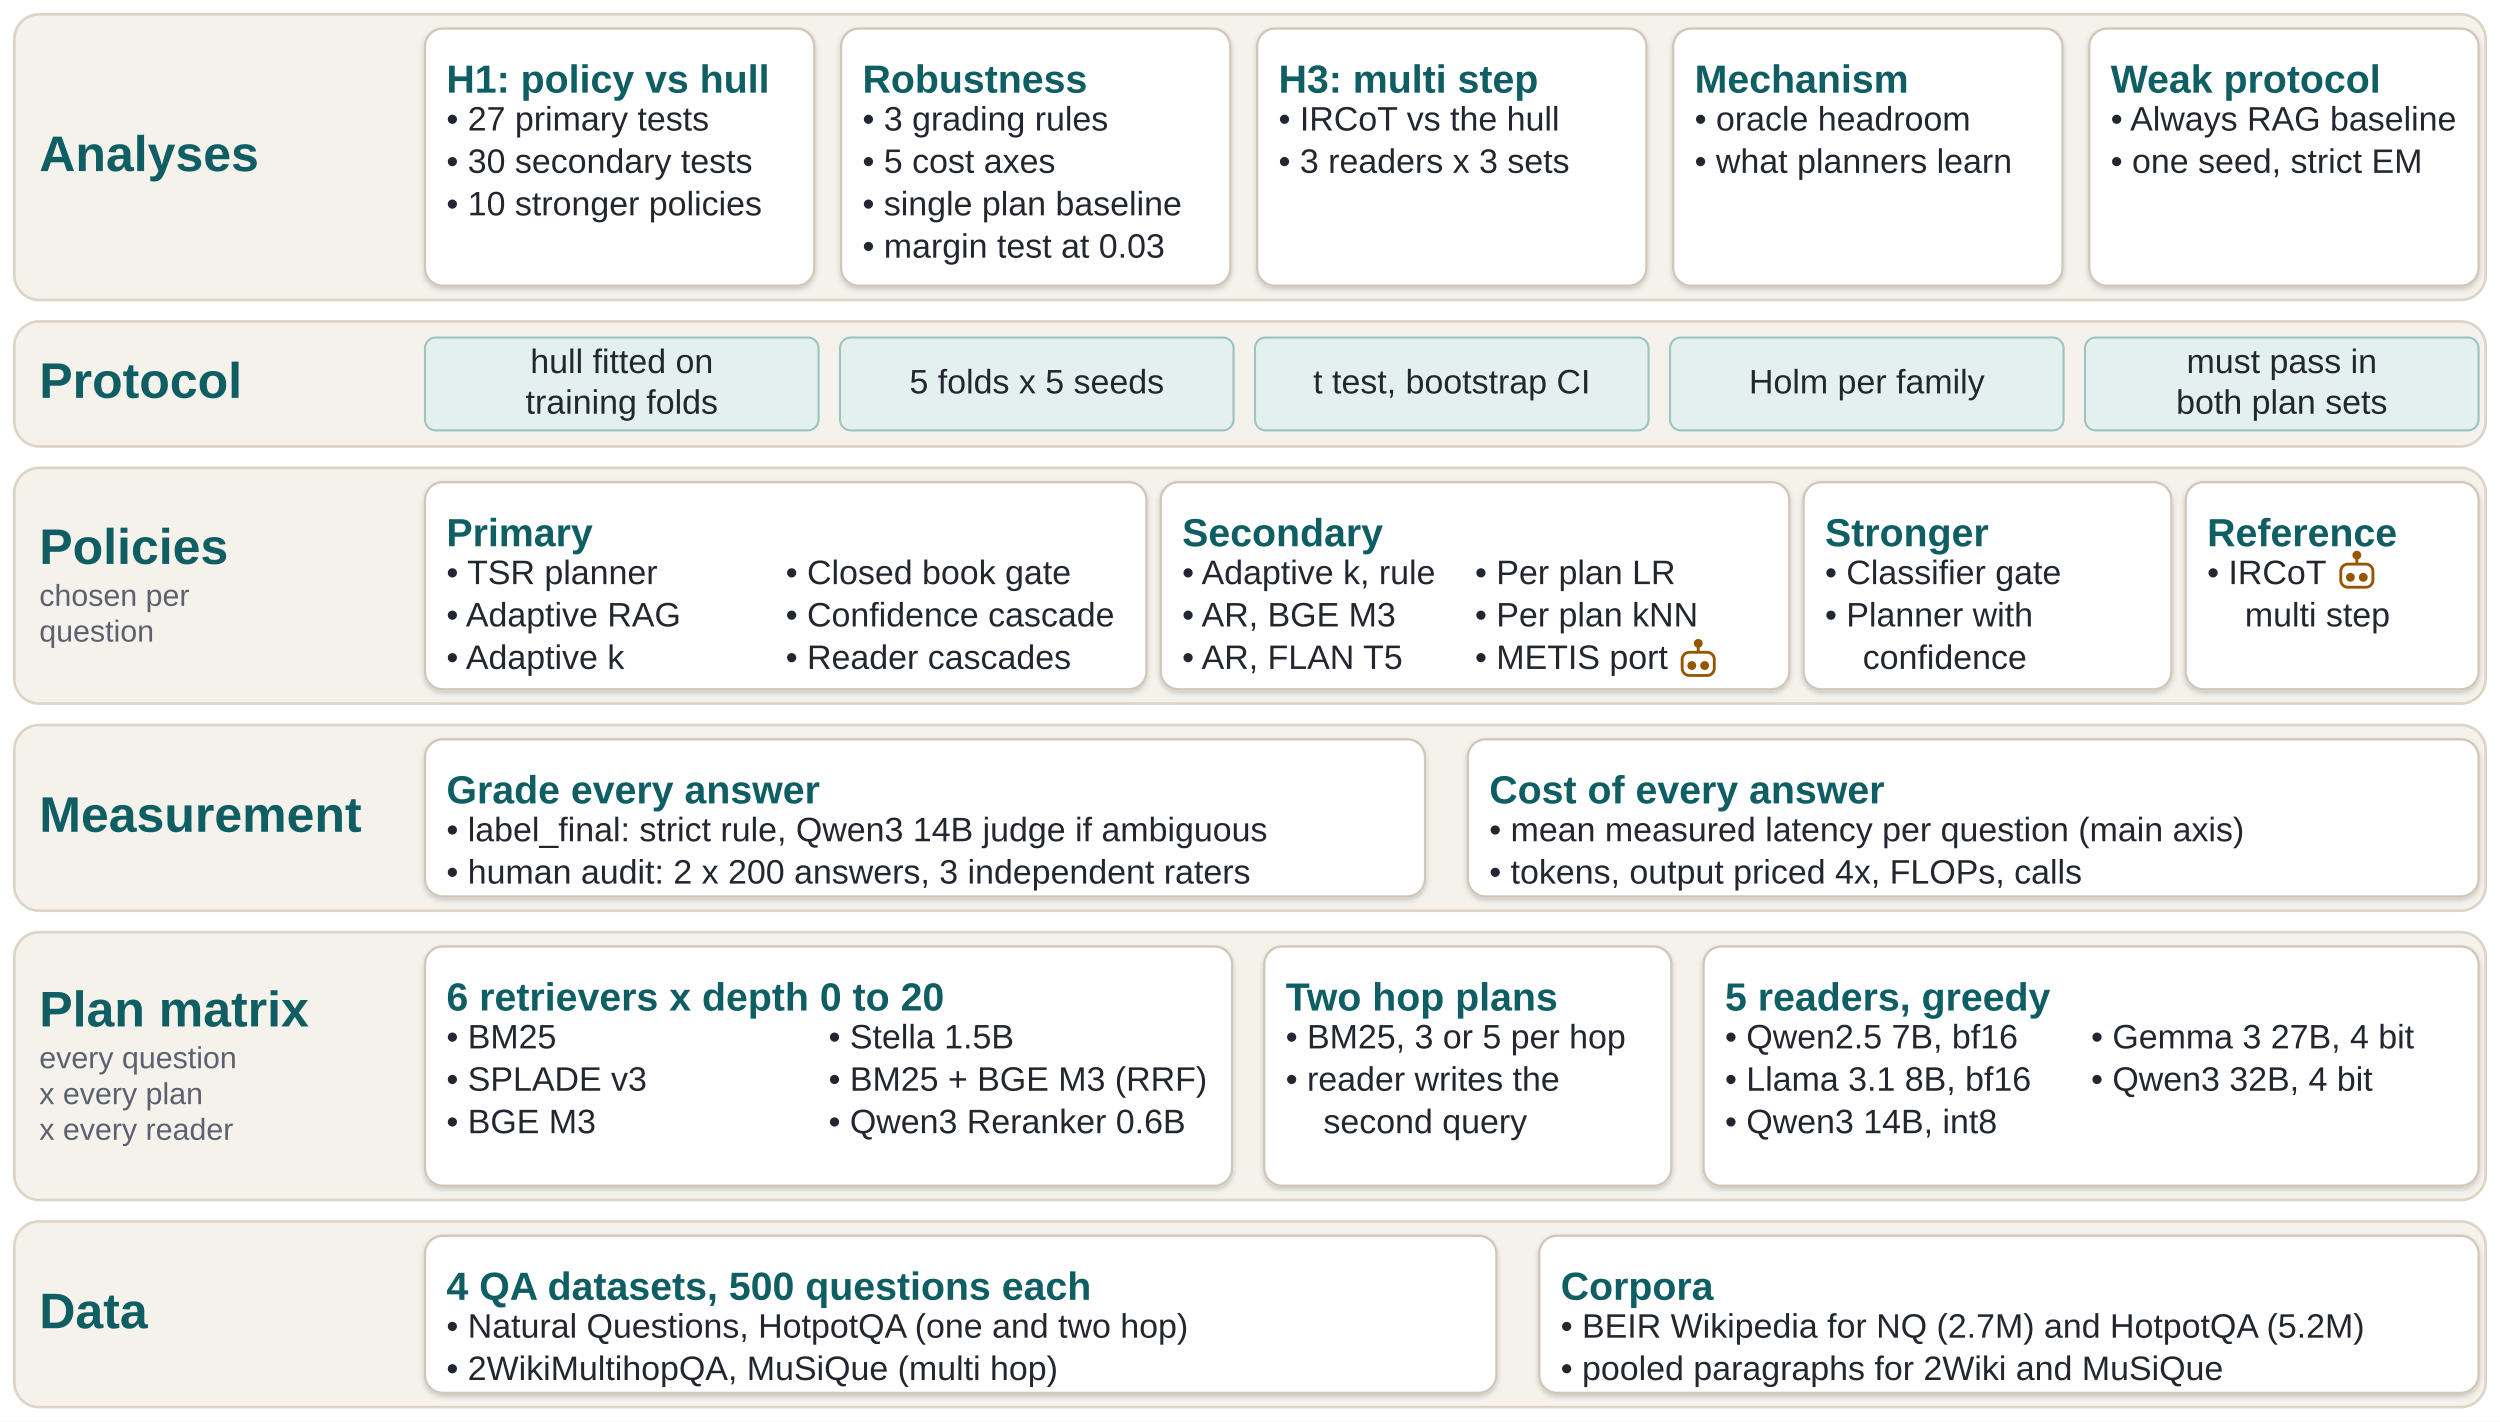
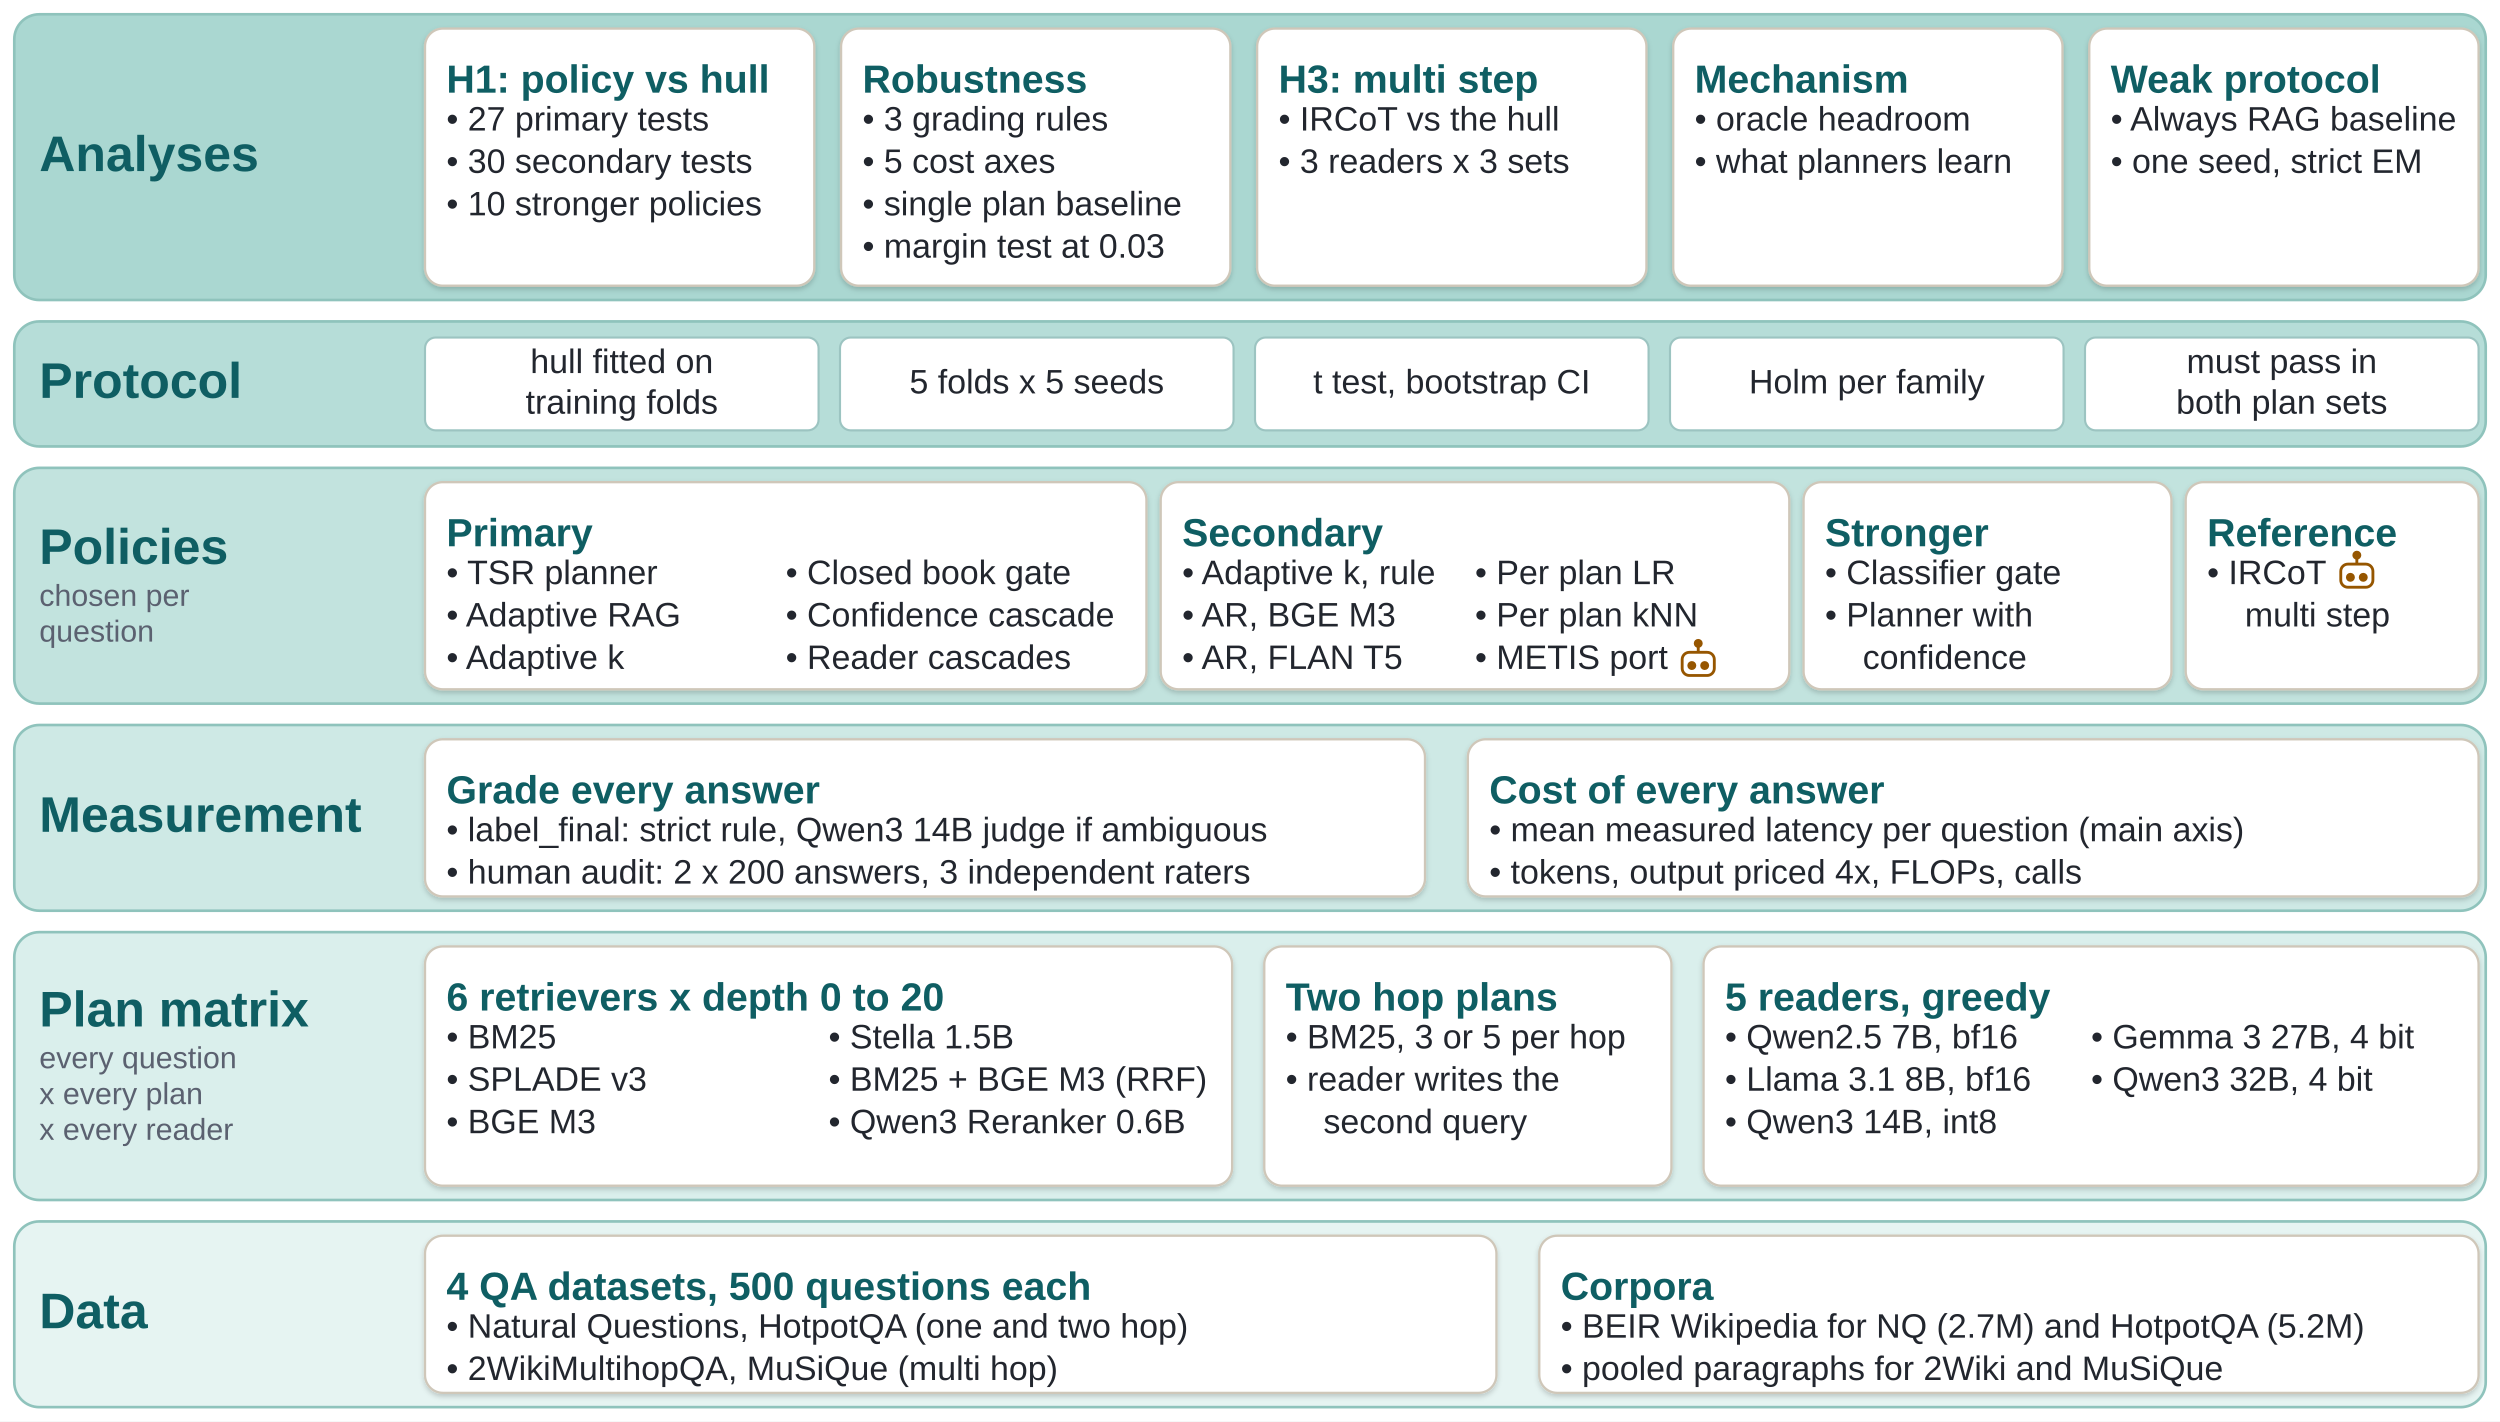
<svg xmlns="http://www.w3.org/2000/svg" width="7.160in" height="4.071in" viewBox="0 0 1400 796">
  <defs>
    <filter id="sh" x="-5%" y="-5%" width="115%" height="125%">
      <feDropShadow dx="0" dy="1.5" stdDeviation="1.5" flood-color="#000" flood-opacity="0.18" />
    </filter>
  </defs>
  <rect x="0" y="0" width="1400" height="796" fill="#ffffff" />
-   <rect x="8" y="8" width="1384" height="160" rx="14" fill="#F5F2EC" stroke="#DCD4C6" stroke-width="1.5" />
+   <rect x="8" y="8" width="1384" height="160" rx="14" fill="#AAD7D1" stroke="#8FC3BC" stroke-width="1.5" />
  <text xml:space="preserve" x="22" y="95.8" font-family="Liberation Sans, Arial, Helvetica, sans-serif" font-size="28" font-weight="bold" fill="#0F5E63" text-anchor="start">Analyses</text>
  <rect x="238" y="16" width="218" height="144" rx="10" fill="#ffffff" stroke="#CFC7B9" stroke-width="1.3" filter="url(#sh)" />
  <text xml:space="preserve" x="250" y="51.9" font-family="Liberation Sans, Arial, Helvetica, sans-serif" font-size="22" font-weight="bold" fill="#0F5E63" text-anchor="start">H1: policy vs hull</text>
  <text xml:space="preserve" x="250.0" y="73.1" font-family="Liberation Sans, Arial, Helvetica, sans-serif" font-size="19" font-weight="normal" fill="#22262E" text-anchor="start">• 27 primary tests</text>
  <text xml:space="preserve" x="250.0" y="96.8" font-family="Liberation Sans, Arial, Helvetica, sans-serif" font-size="19" font-weight="normal" fill="#22262E" text-anchor="start">• 30 secondary tests</text>
  <text xml:space="preserve" x="250.0" y="120.6" font-family="Liberation Sans, Arial, Helvetica, sans-serif" font-size="19" font-weight="normal" fill="#22262E" text-anchor="start">• 10 stronger policies</text>
  <rect x="471.0" y="16" width="218" height="144" rx="10" fill="#ffffff" stroke="#CFC7B9" stroke-width="1.3" filter="url(#sh)" />
  <text xml:space="preserve" x="483.0" y="51.9" font-family="Liberation Sans, Arial, Helvetica, sans-serif" font-size="22" font-weight="bold" fill="#0F5E63" text-anchor="start">Robustness</text>
  <text xml:space="preserve" x="483.0" y="73.1" font-family="Liberation Sans, Arial, Helvetica, sans-serif" font-size="19" font-weight="normal" fill="#22262E" text-anchor="start">• 3 grading rules</text>
  <text xml:space="preserve" x="483.0" y="96.8" font-family="Liberation Sans, Arial, Helvetica, sans-serif" font-size="19" font-weight="normal" fill="#22262E" text-anchor="start">• 5 cost axes</text>
  <text xml:space="preserve" x="483.0" y="120.6" font-family="Liberation Sans, Arial, Helvetica, sans-serif" font-size="19" font-weight="normal" fill="#22262E" text-anchor="start">• single plan baseline</text>
  <text xml:space="preserve" x="483.0" y="144.3" font-family="Liberation Sans, Arial, Helvetica, sans-serif" font-size="19" font-weight="normal" fill="#22262E" text-anchor="start">• margin test at 0.03</text>
  <rect x="704.0" y="16" width="218" height="144" rx="10" fill="#ffffff" stroke="#CFC7B9" stroke-width="1.3" filter="url(#sh)" />
  <text xml:space="preserve" x="716.0" y="51.9" font-family="Liberation Sans, Arial, Helvetica, sans-serif" font-size="22" font-weight="bold" fill="#0F5E63" text-anchor="start">H3: multi step</text>
  <text xml:space="preserve" x="716.0" y="73.1" font-family="Liberation Sans, Arial, Helvetica, sans-serif" font-size="19" font-weight="normal" fill="#22262E" text-anchor="start">• IRCoT vs the hull</text>
  <text xml:space="preserve" x="716.0" y="96.8" font-family="Liberation Sans, Arial, Helvetica, sans-serif" font-size="19" font-weight="normal" fill="#22262E" text-anchor="start">• 3 readers x 3 sets</text>
  <rect x="937.0" y="16" width="218" height="144" rx="10" fill="#ffffff" stroke="#CFC7B9" stroke-width="1.3" filter="url(#sh)" />
  <text xml:space="preserve" x="949.0" y="51.9" font-family="Liberation Sans, Arial, Helvetica, sans-serif" font-size="22" font-weight="bold" fill="#0F5E63" text-anchor="start">Mechanism</text>
  <text xml:space="preserve" x="949.0" y="73.1" font-family="Liberation Sans, Arial, Helvetica, sans-serif" font-size="19" font-weight="normal" fill="#22262E" text-anchor="start">• oracle headroom</text>
  <text xml:space="preserve" x="949.0" y="96.8" font-family="Liberation Sans, Arial, Helvetica, sans-serif" font-size="19" font-weight="normal" fill="#22262E" text-anchor="start">• what planners learn</text>
  <rect x="1170.0" y="16" width="218" height="144" rx="10" fill="#ffffff" stroke="#CFC7B9" stroke-width="1.3" filter="url(#sh)" />
  <text xml:space="preserve" x="1182.0" y="51.9" font-family="Liberation Sans, Arial, Helvetica, sans-serif" font-size="22" font-weight="bold" fill="#0F5E63" text-anchor="start">Weak protocol</text>
  <text xml:space="preserve" x="1182.0" y="73.1" font-family="Liberation Sans, Arial, Helvetica, sans-serif" font-size="19" font-weight="normal" fill="#22262E" text-anchor="start">• Always RAG baseline</text>
  <text xml:space="preserve" x="1182.0" y="96.8" font-family="Liberation Sans, Arial, Helvetica, sans-serif" font-size="19" font-weight="normal" fill="#22262E" text-anchor="start">• one seed, strict EM</text>
-   <rect x="8" y="180" width="1384" height="70" rx="14" fill="#F5F2EC" stroke="#DCD4C6" stroke-width="1.5" />
+   <rect x="8" y="180" width="1384" height="70" rx="14" fill="#B6DDD8" stroke="#8FC3BC" stroke-width="1.5" />
  <text xml:space="preserve" x="22" y="222.8" font-family="Liberation Sans, Arial, Helvetica, sans-serif" font-size="28" font-weight="bold" fill="#0F5E63" text-anchor="start">Protocol</text>
-   <rect x="238.0" y="189" width="220.4" height="52" rx="6" fill="#E4F0EF" stroke="#9CC4C1" stroke-width="1.2" />
+   <rect x="238.0" y="189" width="220.4" height="52" rx="6" fill="#ffffff" stroke="#9CC4C1" stroke-width="1.2" />
  <text xml:space="preserve" x="348.2" y="208.9" font-family="Liberation Sans, Arial, Helvetica, sans-serif" font-size="19" font-weight="normal" fill="#22262E" text-anchor="middle">hull fitted on</text>
  <text xml:space="preserve" x="348.2" y="231.7" font-family="Liberation Sans, Arial, Helvetica, sans-serif" font-size="19" font-weight="normal" fill="#22262E" text-anchor="middle">training folds</text>
-   <rect x="470.4" y="189" width="220.4" height="52" rx="6" fill="#E4F0EF" stroke="#9CC4C1" stroke-width="1.2" />
+   <rect x="470.4" y="189" width="220.4" height="52" rx="6" fill="#ffffff" stroke="#9CC4C1" stroke-width="1.2" />
  <text xml:space="preserve" x="580.6" y="220.3" font-family="Liberation Sans, Arial, Helvetica, sans-serif" font-size="19" font-weight="normal" fill="#22262E" text-anchor="middle">5 folds x 5 seeds</text>
-   <rect x="702.8" y="189" width="220.4" height="52" rx="6" fill="#E4F0EF" stroke="#9CC4C1" stroke-width="1.2" />
+   <rect x="702.8" y="189" width="220.4" height="52" rx="6" fill="#ffffff" stroke="#9CC4C1" stroke-width="1.2" />
  <text xml:space="preserve" x="813.0" y="220.3" font-family="Liberation Sans, Arial, Helvetica, sans-serif" font-size="19" font-weight="normal" fill="#22262E" text-anchor="middle">t test, bootstrap CI</text>
-   <rect x="935.2" y="189" width="220.4" height="52" rx="6" fill="#E4F0EF" stroke="#9CC4C1" stroke-width="1.2" />
+   <rect x="935.2" y="189" width="220.4" height="52" rx="6" fill="#ffffff" stroke="#9CC4C1" stroke-width="1.2" />
  <text xml:space="preserve" x="1045.4" y="220.3" font-family="Liberation Sans, Arial, Helvetica, sans-serif" font-size="19" font-weight="normal" fill="#22262E" text-anchor="middle">Holm per family</text>
-   <rect x="1167.6" y="189" width="220.4" height="52" rx="6" fill="#E4F0EF" stroke="#9CC4C1" stroke-width="1.2" />
+   <rect x="1167.6" y="189" width="220.4" height="52" rx="6" fill="#ffffff" stroke="#9CC4C1" stroke-width="1.2" />
  <text xml:space="preserve" x="1277.8" y="208.9" font-family="Liberation Sans, Arial, Helvetica, sans-serif" font-size="19" font-weight="normal" fill="#22262E" text-anchor="middle">must pass in</text>
  <text xml:space="preserve" x="1277.8" y="231.7" font-family="Liberation Sans, Arial, Helvetica, sans-serif" font-size="19" font-weight="normal" fill="#22262E" text-anchor="middle">both plan sets</text>
-   <rect x="8" y="262" width="1384" height="132" rx="14" fill="#F5F2EC" stroke="#DCD4C6" stroke-width="1.5" />
+   <rect x="8" y="262" width="1384" height="132" rx="14" fill="#C2E3DE" stroke="#8FC3BC" stroke-width="1.5" />
  <text xml:space="preserve" x="22" y="315.8" font-family="Liberation Sans, Arial, Helvetica, sans-serif" font-size="28" font-weight="bold" fill="#0F5E63" text-anchor="start">Policies</text>
  <text xml:space="preserve" x="22" y="339.3" font-family="Liberation Sans, Arial, Helvetica, sans-serif" font-size="17" font-weight="normal" fill="#5B6170" text-anchor="start">chosen per</text>
  <text xml:space="preserve" x="22" y="359.3" font-family="Liberation Sans, Arial, Helvetica, sans-serif" font-size="17" font-weight="normal" fill="#5B6170" text-anchor="start">question</text>
  <rect x="238" y="270" width="404" height="116" rx="10" fill="#ffffff" stroke="#CFC7B9" stroke-width="1.3" filter="url(#sh)" />
  <text xml:space="preserve" x="250" y="305.9" font-family="Liberation Sans, Arial, Helvetica, sans-serif" font-size="22" font-weight="bold" fill="#0F5E63" text-anchor="start">Primary</text>
  <text xml:space="preserve" x="250.0" y="327.1" font-family="Liberation Sans, Arial, Helvetica, sans-serif" font-size="19" font-weight="normal" fill="#22262E" text-anchor="start">• TSR planner</text>
  <text xml:space="preserve" x="250.0" y="350.8" font-family="Liberation Sans, Arial, Helvetica, sans-serif" font-size="19" font-weight="normal" fill="#22262E" text-anchor="start">• Adaptive RAG</text>
  <text xml:space="preserve" x="250.0" y="374.6" font-family="Liberation Sans, Arial, Helvetica, sans-serif" font-size="19" font-weight="normal" fill="#22262E" text-anchor="start">• Adaptive k</text>
  <text xml:space="preserve" x="440.0" y="327.1" font-family="Liberation Sans, Arial, Helvetica, sans-serif" font-size="19" font-weight="normal" fill="#22262E" text-anchor="start">• Closed book gate</text>
  <text xml:space="preserve" x="440.0" y="350.8" font-family="Liberation Sans, Arial, Helvetica, sans-serif" font-size="19" font-weight="normal" fill="#22262E" text-anchor="start">• Confidence cascade</text>
  <text xml:space="preserve" x="440.0" y="374.6" font-family="Liberation Sans, Arial, Helvetica, sans-serif" font-size="19" font-weight="normal" fill="#22262E" text-anchor="start">• Reader cascades</text>
  <rect x="650.0" y="270" width="352" height="116" rx="10" fill="#ffffff" stroke="#CFC7B9" stroke-width="1.3" filter="url(#sh)" />
  <text xml:space="preserve" x="662.0" y="305.9" font-family="Liberation Sans, Arial, Helvetica, sans-serif" font-size="22" font-weight="bold" fill="#0F5E63" text-anchor="start">Secondary</text>
  <text xml:space="preserve" x="662.0" y="327.1" font-family="Liberation Sans, Arial, Helvetica, sans-serif" font-size="19" font-weight="normal" fill="#22262E" text-anchor="start">• Adaptive k, rule</text>
  <text xml:space="preserve" x="662.0" y="350.8" font-family="Liberation Sans, Arial, Helvetica, sans-serif" font-size="19" font-weight="normal" fill="#22262E" text-anchor="start">• AR, BGE M3</text>
  <text xml:space="preserve" x="662.0" y="374.6" font-family="Liberation Sans, Arial, Helvetica, sans-serif" font-size="19" font-weight="normal" fill="#22262E" text-anchor="start">• AR, FLAN T5</text>
  <text xml:space="preserve" x="826.0" y="327.1" font-family="Liberation Sans, Arial, Helvetica, sans-serif" font-size="19" font-weight="normal" fill="#22262E" text-anchor="start">• Per plan LR</text>
  <text xml:space="preserve" x="826.0" y="350.8" font-family="Liberation Sans, Arial, Helvetica, sans-serif" font-size="19" font-weight="normal" fill="#22262E" text-anchor="start">• Per plan kNN</text>
  <text xml:space="preserve" x="826.0" y="374.6" font-family="Liberation Sans, Arial, Helvetica, sans-serif" font-size="19" font-weight="normal" fill="#22262E" text-anchor="start">• METIS port</text>
  <polyline points="951.016,361.3 951.016,365.3" fill="none" stroke="#965600" stroke-width="1.6" stroke-linejoin="round" />
  <ellipse cx="951.016" cy="360.3" rx="2.0" ry="2.0" fill="#965600" stroke="#965600" stroke-width="1" />
  <rect x="942.016" y="365.3" width="18" height="12.96" rx="4" fill="#ffffff" stroke="#965600" stroke-width="1.6" />
  <ellipse cx="947.416" cy="372.7" rx="2.0" ry="2.0" fill="#965600" stroke="#965600" stroke-width="1" />
  <ellipse cx="954.616" cy="372.7" rx="2.0" ry="2.0" fill="#965600" stroke="#965600" stroke-width="1" />
  <rect x="1010.0" y="270" width="206" height="116" rx="10" fill="#ffffff" stroke="#CFC7B9" stroke-width="1.3" filter="url(#sh)" />
  <text xml:space="preserve" x="1022.0" y="305.9" font-family="Liberation Sans, Arial, Helvetica, sans-serif" font-size="22" font-weight="bold" fill="#0F5E63" text-anchor="start">Stronger</text>
  <text xml:space="preserve" x="1022.0" y="327.1" font-family="Liberation Sans, Arial, Helvetica, sans-serif" font-size="19" font-weight="normal" fill="#22262E" text-anchor="start">• Classifier gate</text>
  <text xml:space="preserve" x="1022.0" y="350.8" font-family="Liberation Sans, Arial, Helvetica, sans-serif" font-size="19" font-weight="normal" fill="#22262E" text-anchor="start">• Planner with</text>
  <text xml:space="preserve" x="1022.0" y="374.6" font-family="Liberation Sans, Arial, Helvetica, sans-serif" font-size="19" font-weight="normal" fill="#22262E" text-anchor="start">    confidence</text>
  <rect x="1224.0" y="270" width="164" height="116" rx="10" fill="#ffffff" stroke="#CFC7B9" stroke-width="1.3" filter="url(#sh)" />
  <text xml:space="preserve" x="1236.0" y="305.9" font-family="Liberation Sans, Arial, Helvetica, sans-serif" font-size="22" font-weight="bold" fill="#0F5E63" text-anchor="start">Reference</text>
  <text xml:space="preserve" x="1236.0" y="327.1" font-family="Liberation Sans, Arial, Helvetica, sans-serif" font-size="19" font-weight="normal" fill="#22262E" text-anchor="start">• IRCoT</text>
  <text xml:space="preserve" x="1236.0" y="350.8" font-family="Liberation Sans, Arial, Helvetica, sans-serif" font-size="19" font-weight="normal" fill="#22262E" text-anchor="start">    multi step</text>
  <polyline points="1319.828,311.9 1319.828,315.9" fill="none" stroke="#965600" stroke-width="1.6" stroke-linejoin="round" />
  <ellipse cx="1319.828" cy="310.9" rx="2.0" ry="2.0" fill="#965600" stroke="#965600" stroke-width="1" />
  <rect x="1310.828" y="315.9" width="18" height="12.96" rx="4" fill="#ffffff" stroke="#965600" stroke-width="1.6" />
  <ellipse cx="1316.228" cy="323.3" rx="2.0" ry="2.0" fill="#965600" stroke="#965600" stroke-width="1" />
  <ellipse cx="1323.428" cy="323.3" rx="2.0" ry="2.0" fill="#965600" stroke="#965600" stroke-width="1" />
-   <rect x="8" y="406" width="1384" height="104" rx="14" fill="#F5F2EC" stroke="#DCD4C6" stroke-width="1.5" />
+   <rect x="8" y="406" width="1384" height="104" rx="14" fill="#CEE9E5" stroke="#8FC3BC" stroke-width="1.5" />
  <text xml:space="preserve" x="22" y="465.8" font-family="Liberation Sans, Arial, Helvetica, sans-serif" font-size="28" font-weight="bold" fill="#0F5E63" text-anchor="start">Measurement</text>
  <rect x="238" y="414" width="560" height="88" rx="10" fill="#ffffff" stroke="#CFC7B9" stroke-width="1.3" filter="url(#sh)" />
  <text xml:space="preserve" x="250" y="449.9" font-family="Liberation Sans, Arial, Helvetica, sans-serif" font-size="22" font-weight="bold" fill="#0F5E63" text-anchor="start">Grade every answer</text>
  <text xml:space="preserve" x="250.0" y="471.1" font-family="Liberation Sans, Arial, Helvetica, sans-serif" font-size="19" font-weight="normal" fill="#22262E" text-anchor="start">• label_final: strict rule, Qwen3 14B judge if ambiguous</text>
  <text xml:space="preserve" x="250.0" y="494.8" font-family="Liberation Sans, Arial, Helvetica, sans-serif" font-size="19" font-weight="normal" fill="#22262E" text-anchor="start">• human audit: 2 x 200 answers, 3 independent raters</text>
  <rect x="822.0" y="414" width="566" height="88" rx="10" fill="#ffffff" stroke="#CFC7B9" stroke-width="1.3" filter="url(#sh)" />
  <text xml:space="preserve" x="834.0" y="449.9" font-family="Liberation Sans, Arial, Helvetica, sans-serif" font-size="22" font-weight="bold" fill="#0F5E63" text-anchor="start">Cost of every answer</text>
  <text xml:space="preserve" x="834.0" y="471.1" font-family="Liberation Sans, Arial, Helvetica, sans-serif" font-size="19" font-weight="normal" fill="#22262E" text-anchor="start">• mean measured latency per question (main axis)</text>
  <text xml:space="preserve" x="834.0" y="494.8" font-family="Liberation Sans, Arial, Helvetica, sans-serif" font-size="19" font-weight="normal" fill="#22262E" text-anchor="start">• tokens, output priced 4x, FLOPs, calls</text>
-   <rect x="8" y="522" width="1384" height="150" rx="14" fill="#F5F2EC" stroke="#DCD4C6" stroke-width="1.5" />
+   <rect x="8" y="522" width="1384" height="150" rx="14" fill="#DAEFEC" stroke="#8FC3BC" stroke-width="1.5" />
  <text xml:space="preserve" x="22" y="574.8" font-family="Liberation Sans, Arial, Helvetica, sans-serif" font-size="28" font-weight="bold" fill="#0F5E63" text-anchor="start">Plan matrix</text>
  <text xml:space="preserve" x="22" y="598.2" font-family="Liberation Sans, Arial, Helvetica, sans-serif" font-size="17" font-weight="normal" fill="#5B6170" text-anchor="start">every question</text>
  <text xml:space="preserve" x="22" y="618.3" font-family="Liberation Sans, Arial, Helvetica, sans-serif" font-size="17" font-weight="normal" fill="#5B6170" text-anchor="start">x every plan</text>
  <text xml:space="preserve" x="22" y="638.3" font-family="Liberation Sans, Arial, Helvetica, sans-serif" font-size="17" font-weight="normal" fill="#5B6170" text-anchor="start">x every reader</text>
  <rect x="238" y="530" width="452" height="134" rx="10" fill="#ffffff" stroke="#CFC7B9" stroke-width="1.3" filter="url(#sh)" />
  <text xml:space="preserve" x="250" y="565.9" font-family="Liberation Sans, Arial, Helvetica, sans-serif" font-size="22" font-weight="bold" fill="#0F5E63" text-anchor="start">6 retrievers x depth 0 to 20</text>
  <text xml:space="preserve" x="250.0" y="587.1" font-family="Liberation Sans, Arial, Helvetica, sans-serif" font-size="19" font-weight="normal" fill="#22262E" text-anchor="start">• BM25</text>
  <text xml:space="preserve" x="250.0" y="610.8" font-family="Liberation Sans, Arial, Helvetica, sans-serif" font-size="19" font-weight="normal" fill="#22262E" text-anchor="start">• SPLADE v3</text>
  <text xml:space="preserve" x="250.0" y="634.6" font-family="Liberation Sans, Arial, Helvetica, sans-serif" font-size="19" font-weight="normal" fill="#22262E" text-anchor="start">• BGE M3</text>
  <text xml:space="preserve" x="464.0" y="587.1" font-family="Liberation Sans, Arial, Helvetica, sans-serif" font-size="19" font-weight="normal" fill="#22262E" text-anchor="start">• Stella 1.5B</text>
  <text xml:space="preserve" x="464.0" y="610.8" font-family="Liberation Sans, Arial, Helvetica, sans-serif" font-size="19" font-weight="normal" fill="#22262E" text-anchor="start">• BM25 + BGE M3 (RRF)</text>
  <text xml:space="preserve" x="464.0" y="634.6" font-family="Liberation Sans, Arial, Helvetica, sans-serif" font-size="19" font-weight="normal" fill="#22262E" text-anchor="start">• Qwen3 Reranker 0.6B</text>
  <rect x="708.0" y="530" width="228" height="134" rx="10" fill="#ffffff" stroke="#CFC7B9" stroke-width="1.3" filter="url(#sh)" />
  <text xml:space="preserve" x="720.0" y="565.9" font-family="Liberation Sans, Arial, Helvetica, sans-serif" font-size="22" font-weight="bold" fill="#0F5E63" text-anchor="start">Two hop plans</text>
  <text xml:space="preserve" x="720.0" y="587.1" font-family="Liberation Sans, Arial, Helvetica, sans-serif" font-size="19" font-weight="normal" fill="#22262E" text-anchor="start">• BM25, 3 or 5 per hop</text>
  <text xml:space="preserve" x="720.0" y="610.8" font-family="Liberation Sans, Arial, Helvetica, sans-serif" font-size="19" font-weight="normal" fill="#22262E" text-anchor="start">• reader writes the</text>
  <text xml:space="preserve" x="720.0" y="634.6" font-family="Liberation Sans, Arial, Helvetica, sans-serif" font-size="19" font-weight="normal" fill="#22262E" text-anchor="start">    second query</text>
  <rect x="954.0" y="530" width="434" height="134" rx="10" fill="#ffffff" stroke="#CFC7B9" stroke-width="1.3" filter="url(#sh)" />
  <text xml:space="preserve" x="966.0" y="565.9" font-family="Liberation Sans, Arial, Helvetica, sans-serif" font-size="22" font-weight="bold" fill="#0F5E63" text-anchor="start">5 readers, greedy</text>
  <text xml:space="preserve" x="966.0" y="587.1" font-family="Liberation Sans, Arial, Helvetica, sans-serif" font-size="19" font-weight="normal" fill="#22262E" text-anchor="start">• Qwen2.5 7B, bf16</text>
  <text xml:space="preserve" x="966.0" y="610.8" font-family="Liberation Sans, Arial, Helvetica, sans-serif" font-size="19" font-weight="normal" fill="#22262E" text-anchor="start">• Llama 3.1 8B, bf16</text>
  <text xml:space="preserve" x="966.0" y="634.6" font-family="Liberation Sans, Arial, Helvetica, sans-serif" font-size="19" font-weight="normal" fill="#22262E" text-anchor="start">• Qwen3 14B, int8</text>
  <text xml:space="preserve" x="1171.0" y="587.1" font-family="Liberation Sans, Arial, Helvetica, sans-serif" font-size="19" font-weight="normal" fill="#22262E" text-anchor="start">• Gemma 3 27B, 4 bit</text>
  <text xml:space="preserve" x="1171.0" y="610.8" font-family="Liberation Sans, Arial, Helvetica, sans-serif" font-size="19" font-weight="normal" fill="#22262E" text-anchor="start">• Qwen3 32B, 4 bit</text>
-   <rect x="8" y="684" width="1384" height="104" rx="14" fill="#F5F2EC" stroke="#DCD4C6" stroke-width="1.5" />
+   <rect x="8" y="684" width="1384" height="104" rx="14" fill="#E6F4F2" stroke="#8FC3BC" stroke-width="1.5" />
  <text xml:space="preserve" x="22" y="743.8" font-family="Liberation Sans, Arial, Helvetica, sans-serif" font-size="28" font-weight="bold" fill="#0F5E63" text-anchor="start">Data</text>
  <rect x="238" y="692" width="600" height="88" rx="10" fill="#ffffff" stroke="#CFC7B9" stroke-width="1.3" filter="url(#sh)" />
  <text xml:space="preserve" x="250" y="727.9" font-family="Liberation Sans, Arial, Helvetica, sans-serif" font-size="22" font-weight="bold" fill="#0F5E63" text-anchor="start">4 QA datasets, 500 questions each</text>
  <text xml:space="preserve" x="250.0" y="749.1" font-family="Liberation Sans, Arial, Helvetica, sans-serif" font-size="19" font-weight="normal" fill="#22262E" text-anchor="start">• Natural Questions, HotpotQA (one and two hop)</text>
  <text xml:space="preserve" x="250.0" y="772.8" font-family="Liberation Sans, Arial, Helvetica, sans-serif" font-size="19" font-weight="normal" fill="#22262E" text-anchor="start">• 2WikiMultihopQA, MuSiQue (multi hop)</text>
  <rect x="862.0" y="692" width="526" height="88" rx="10" fill="#ffffff" stroke="#CFC7B9" stroke-width="1.3" filter="url(#sh)" />
  <text xml:space="preserve" x="874.0" y="727.9" font-family="Liberation Sans, Arial, Helvetica, sans-serif" font-size="22" font-weight="bold" fill="#0F5E63" text-anchor="start">Corpora</text>
  <text xml:space="preserve" x="874.0" y="749.1" font-family="Liberation Sans, Arial, Helvetica, sans-serif" font-size="19" font-weight="normal" fill="#22262E" text-anchor="start">• BEIR Wikipedia for NQ (2.7M) and HotpotQA (5.2M)</text>
  <text xml:space="preserve" x="874.0" y="772.8" font-family="Liberation Sans, Arial, Helvetica, sans-serif" font-size="19" font-weight="normal" fill="#22262E" text-anchor="start">• pooled paragraphs for 2Wiki and MuSiQue</text>
</svg>
